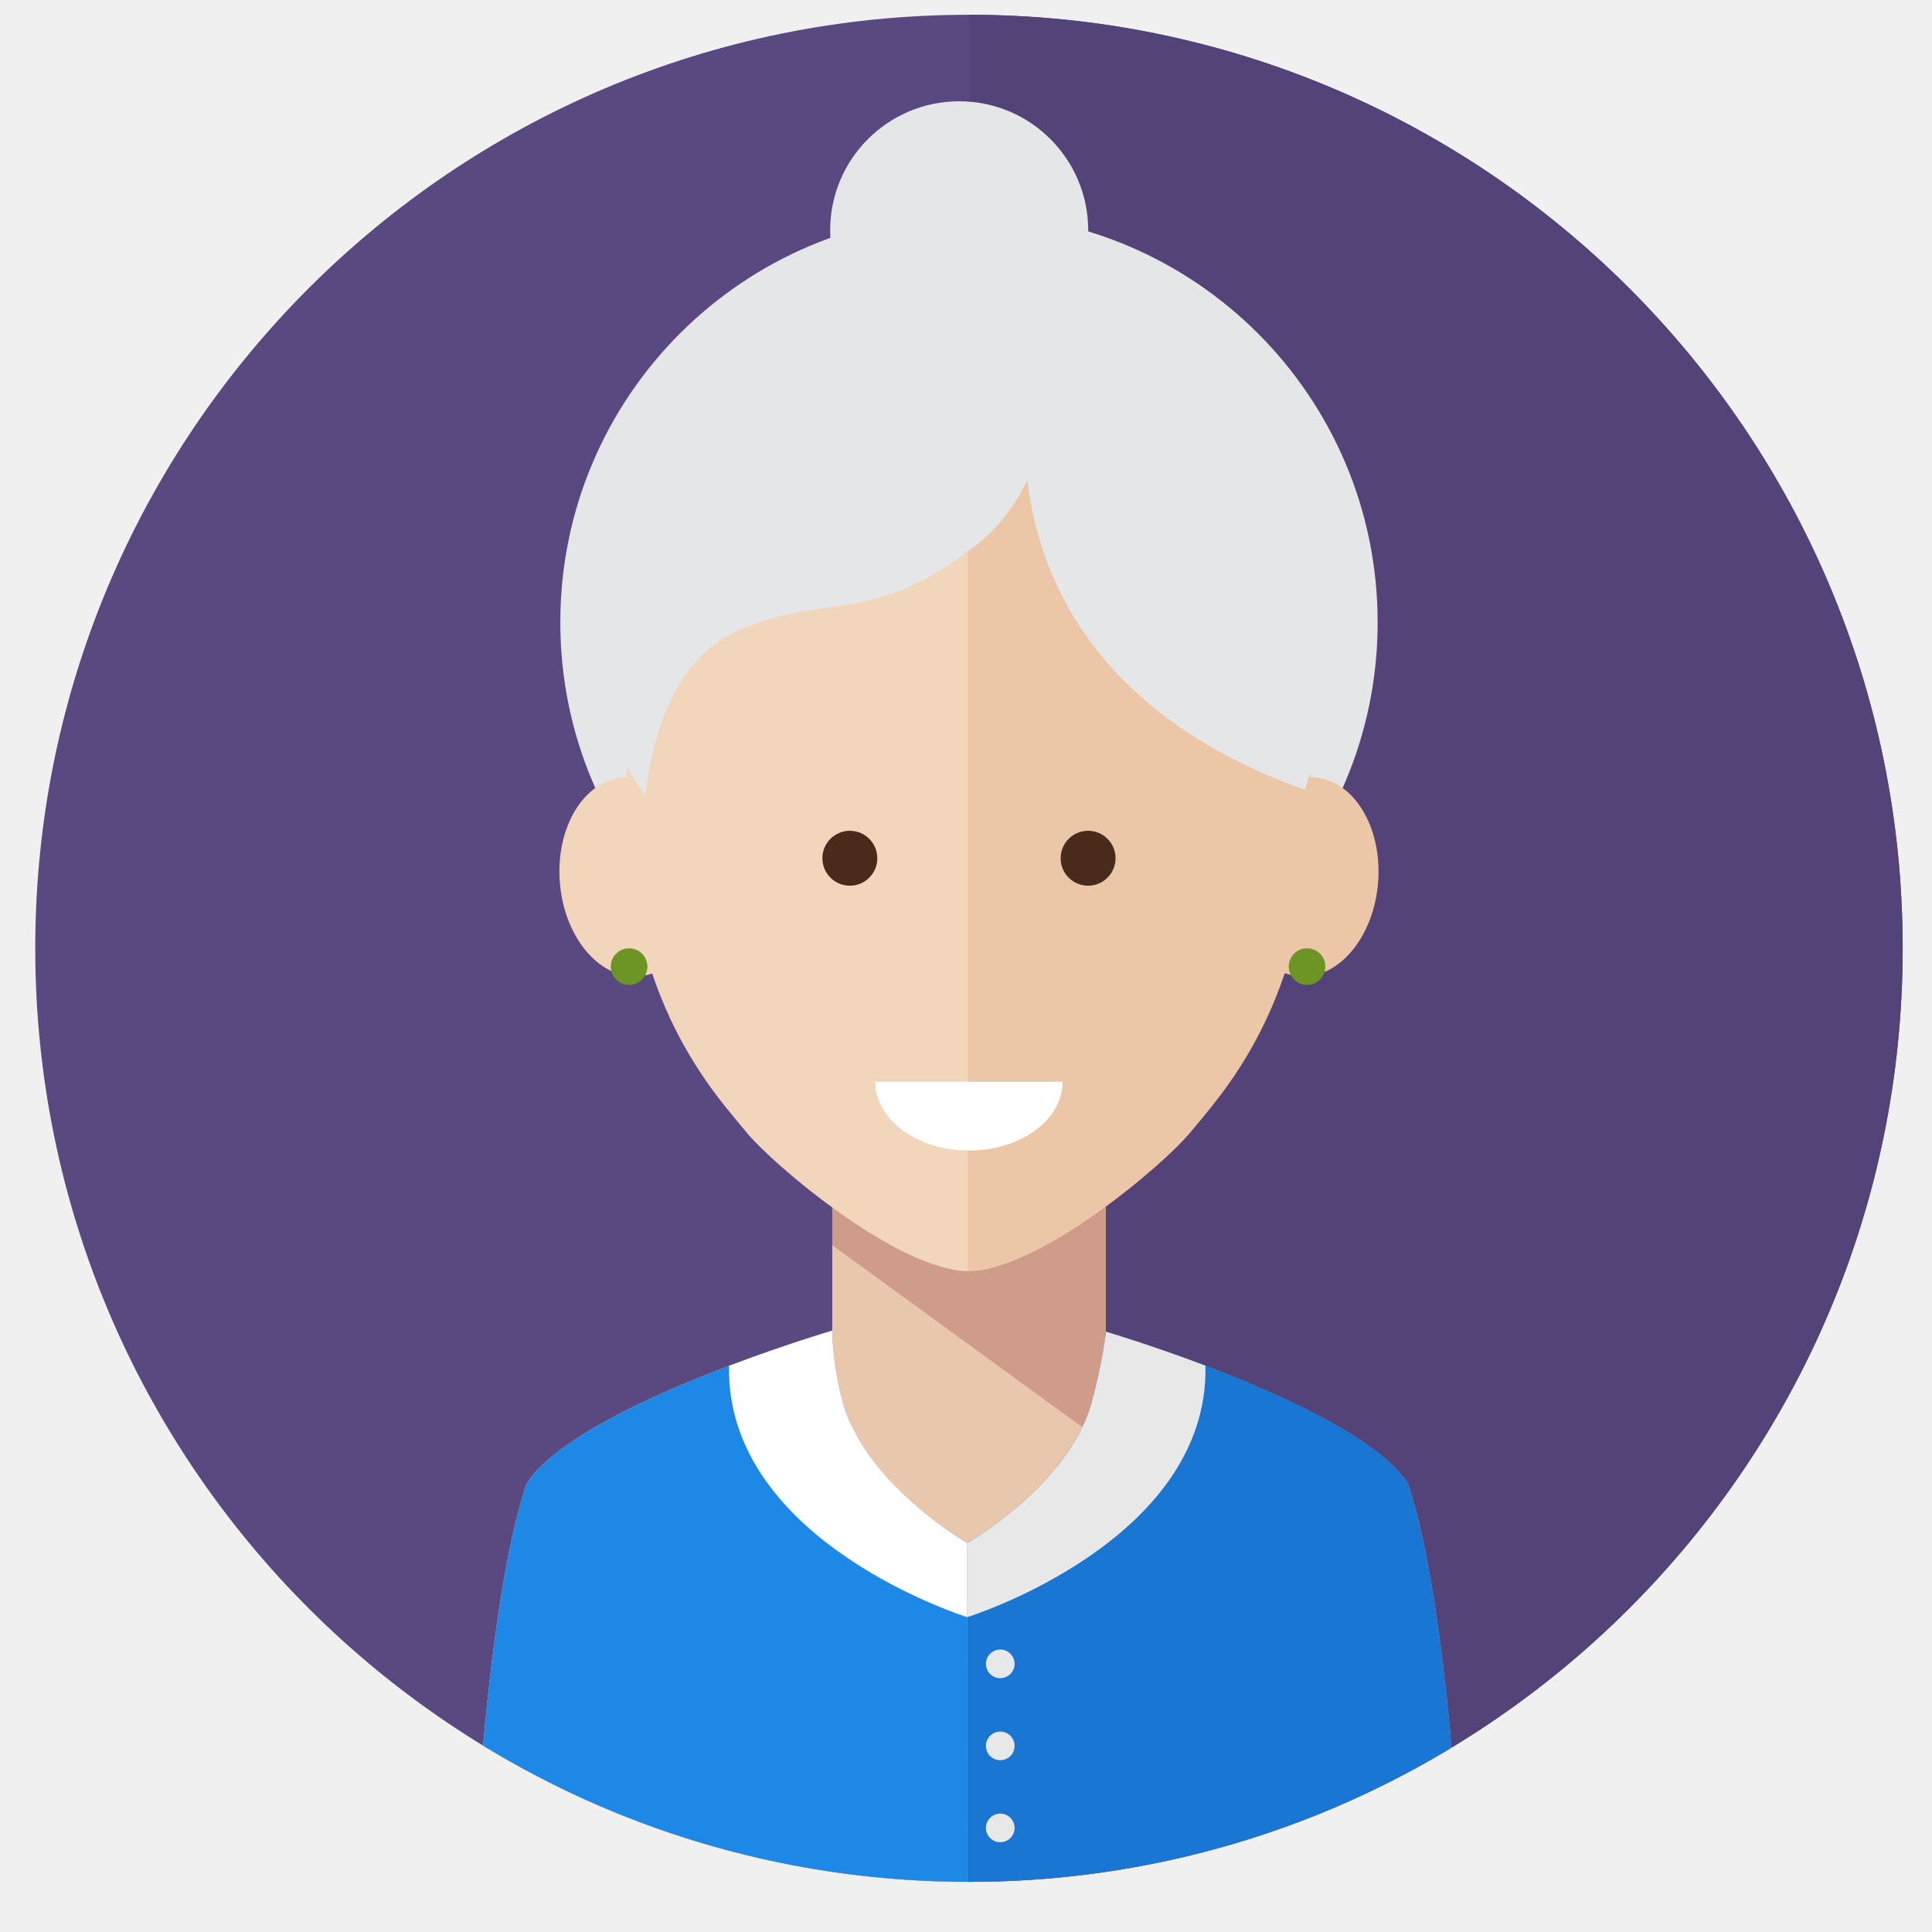
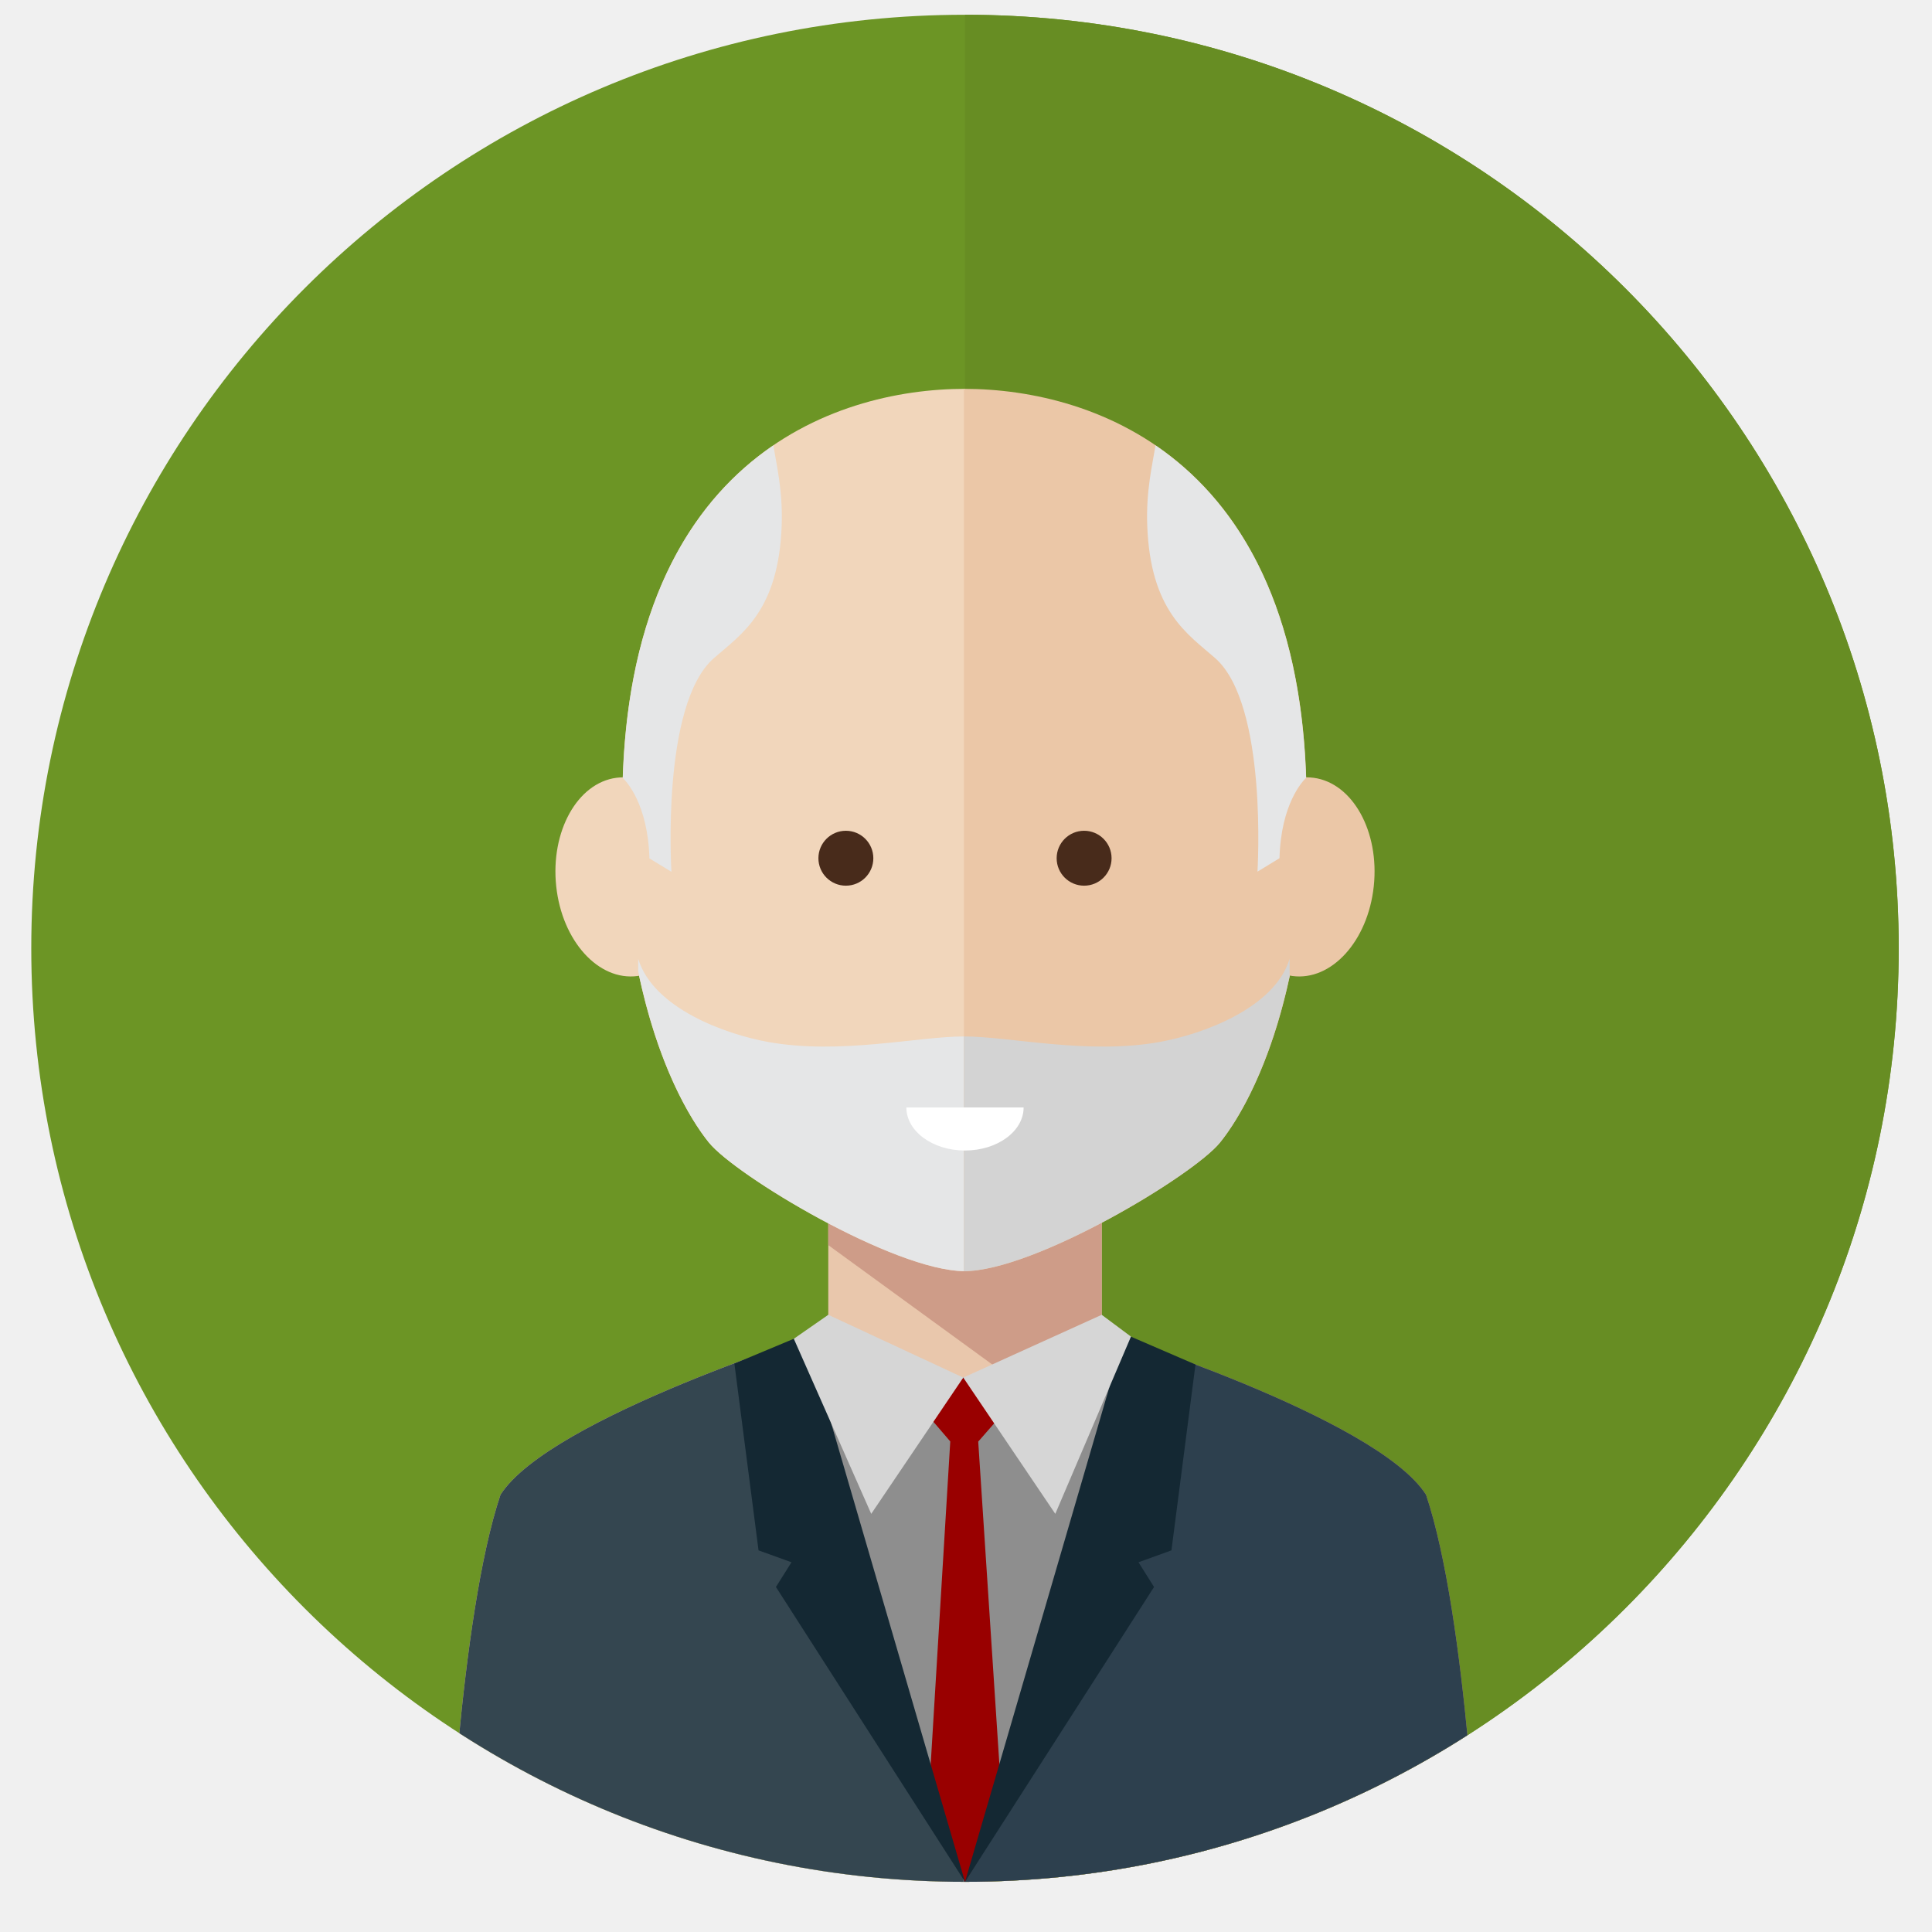
<svg xmlns="http://www.w3.org/2000/svg" xmlns:xlink="http://www.w3.org/1999/xlink" width="255px" height="255px" viewBox="0 0 255 255" version="1.1">
  <defs>
-     <path id="path-1" d="M246.956,123.281 C246.956,55.231 191.782,0.067 123.717,0.067 C55.657,0.067 0.481,55.231 0.481,123.281 C0.481,191.333 55.657,246.496 123.717,246.496 C191.782,246.496 246.956,191.333 246.956,123.281" />
+     <path id="path-1" d="M247.604,123.28 C247.604,55.231 192.43,0.067 124.366,0.067 C56.305,0.067 1.129,55.231 1.129,123.28 C1.129,191.331 56.305,246.496 124.366,246.496 C192.43,246.496 247.604,191.331 247.604,123.28" />
  </defs>
  <g id="Smartphone" stroke="none" stroke-width="1" fill="none" fill-rule="evenodd">
-     <g id="avatars_profile" transform="translate(-2493, 0)">
-       <g id="img_profile_avatar_09" transform="translate(2496, 1.881356)">
-         <path d="M248.131,123.283 C248.131,55.234 192.955,0.068 124.892,0.068 C56.83,0.068 1.653,55.234 1.653,123.283 C1.653,191.333 56.83,246.496 124.892,246.496 C192.955,246.496 248.131,191.333 248.131,123.283" id="Fill-176" fill="#5A4980" />
-         <path d="M248.131,123.283 C248.131,55.234 192.955,0.068 124.892,0.068 L124.892,246.496 C192.955,246.496 248.131,191.333 248.131,123.283" id="Fill-177" fill="#534378" />
-         <g id="Group-203" transform="translate(1.173066, 0)">
+     <g id="avatars_profile" transform="translate(-3117, 0)">
+       <g id="img_profile_avatar_11" transform="translate(3120, 1.881356)">
+         <path d="M247.606,123.283 C247.606,55.233 192.43,0.067 124.367,0.067 C56.305,0.067 1.128,55.233 1.128,123.283 C1.128,191.333 56.305,246.496 124.367,246.496 C192.43,246.496 247.606,191.333 247.606,123.283" id="Fill-230" fill="#6C9525" />
+         <path d="M247.606,123.283 C247.606,55.233 192.43,0.067 124.367,0.067 L124.367,246.496 C192.43,246.496 247.606,191.333 247.606,123.283" id="Fill-231" fill="#678D23" />
+         <g id="Group-256">
          <mask id="mask-2" fill="white">
            <use xlink:href="#path-1" />
          </mask>
-           <g id="Clip-179" />
-           <path d="M141.766,195.465 L123.491,246.714 L105.674,195.465 L105.674,155.899 L141.766,155.899 L141.766,195.465" id="Fill-178" fill="#E9C7AC" mask="url(#mask-2)" />
-           <path d="M141.766,188.733 L105.674,162.459 L105.674,155.899 L141.766,155.899 L141.766,188.733" id="Fill-180" fill="#CE9C88" mask="url(#mask-2)" />
-           <path d="M123.491,246.714 L123.491,197.431 C123.491,197.431 110.026,194.093 107.06,183.189 C105.633,177.948 105.674,173.745 105.674,173.745 C105.674,173.745 71.884,183.684 65.312,193.953 C59.844,210.231 58.343,246.714 58.343,246.714 L123.491,246.714" id="Fill-181" fill="#E9C7AC" mask="url(#mask-2)" />
-           <path d="M123.491,246.714 L123.491,201.78 C123.491,201.78 136.953,194.093 139.924,183.189 C141.349,177.948 141.309,173.745 141.309,173.745 C141.309,173.745 175.099,183.684 181.671,193.953 C187.14,210.231 188.64,246.714 188.64,246.714 L123.491,246.714" id="Fill-182" fill="#CE9C88" mask="url(#mask-2)" />
-           <path d="M123.491,246.714 L123.491,201.78 C123.491,201.78 110.026,194.093 107.06,183.189 C105.633,177.948 105.674,173.745 105.674,173.745 C105.674,173.745 71.884,183.684 65.312,193.953 C59.844,210.231 58.343,246.714 58.343,246.714 L123.491,246.714" id="Fill-183" fill="#1E88E6" mask="url(#mask-2)" />
-           <path d="M123.491,246.714 L123.491,201.78 C123.491,201.78 136.953,194.093 139.924,183.189 C141.349,177.948 141.803,173.891 141.803,173.891 C141.803,173.891 175.099,183.684 181.671,193.953 C187.14,210.231 188.64,246.714 188.64,246.714 L123.491,246.714" id="Fill-184" fill="#1976D3" mask="url(#mask-2)" />
-           <path d="M139.456,28.512 C139.456,19.11 131.832,11.488 122.428,11.488 C113.023,11.488 105.4,19.11 105.4,28.512 C105.4,37.916 113.023,45.536 122.428,45.536 C131.832,45.536 139.456,37.916 139.456,28.512" id="Fill-185" fill="#E5E6E7" mask="url(#mask-2)" />
-           <path d="M177.659,80.258 C177.659,50.475 153.508,26.331 123.719,26.331 C93.929,26.331 69.78,50.475 69.78,80.258 C69.78,110.042 93.929,134.186 123.719,134.186 C153.508,134.186 177.659,110.042 177.659,80.258" id="Fill-186" fill="#E5E6E7" mask="url(#mask-2)" />
-           <path d="M123.719,49.441 C106.196,49.441 78.484,59.093 78.484,104.317 C78.484,130.429 90.438,142.742 94.267,147.473 C97.793,151.828 114.427,165.901 123.719,165.901 L123.719,49.441" id="Fill-187" fill="#F1D6BB" mask="url(#mask-2)" />
-           <path d="M69.766,115.101 C68.993,107.875 72.548,101.463 77.702,100.778 C82.861,100.092 87.666,105.395 88.439,112.621 C89.213,119.846 85.656,126.256 80.502,126.941 C75.345,127.627 70.54,122.326 69.766,115.101" id="Fill-188" fill="#F1D6BB" mask="url(#mask-2)" />
-           <path d="M123.577,49.441 C141.1,49.441 168.812,59.093 168.812,104.317 C168.812,130.429 156.857,142.742 153.027,147.473 C149.505,151.828 132.869,165.901 123.577,165.901 L123.577,49.441" id="Fill-189" fill="#EBC7A7" mask="url(#mask-2)" />
-           <path d="M177.672,115.101 C178.446,107.875 174.89,101.463 169.737,100.778 C164.578,100.092 159.773,105.395 158.999,112.621 C158.226,119.846 161.781,126.256 166.937,126.941 C172.094,127.627 176.899,122.326 177.672,115.101" id="Fill-190" fill="#EBC7A7" mask="url(#mask-2)" />
-           <path d="M123.719,149.973 C130.551,149.973 136.088,145.911 136.088,140.897 L111.351,140.897 C111.351,145.911 116.887,149.973 123.719,149.973" id="Fill-191" fill="#FFFFFF" mask="url(#mask-2)" />
-           <path d="M132.149,45.922 C132.149,45.922 121.48,85.715 168.061,102.376 C179.222,65.949 158.832,42.189 132.149,45.922" id="Fill-192" fill="#E5E6E7" mask="url(#mask-2)" />
-           <path d="M143.066,111.396 C143.066,113.396 141.444,115.02 139.441,115.02 C137.439,115.02 135.817,113.396 135.817,111.396 C135.817,109.395 137.439,107.772 139.441,107.772 C141.444,107.772 143.066,109.395 143.066,111.396" id="Fill-193" fill="#482B1B" mask="url(#mask-2)" />
-           <path d="M111.621,111.396 C111.621,113.396 109.999,115.02 107.996,115.02 C105.994,115.02 104.372,113.396 104.372,111.396 C104.372,109.395 105.994,107.772 107.996,107.772 C109.999,107.772 111.621,109.395 111.621,111.396" id="Fill-194" fill="#482B1B" mask="url(#mask-2)" />
-           <path d="M123.124,35.214 C122.285,35.106 121.408,35.032 120.467,35.024 C120.467,35.024 90.867,37.24 82.632,75.782 C78.677,78.747 71.429,90.277 80.983,103.123 C82.3,92.252 86.284,84.378 93.174,81.38 C105.4,76.063 110.434,81.004 124.602,70.134 C132.876,63.785 135.85,51.022 134.02,43.887 C130.729,35.024 122.328,35.356 123.124,35.214" id="Fill-195" fill="#E5E6E7" mask="url(#mask-2)" />
-           <path d="M170.758,125.699 C170.758,127.034 169.676,128.116 168.341,128.116 C167.005,128.116 165.924,127.034 165.924,125.699 C165.924,124.364 167.005,123.283 168.341,123.283 C169.676,123.283 170.758,124.364 170.758,125.699" id="Fill-196" fill="#6C9525" mask="url(#mask-2)" />
-           <path d="M81.275,125.699 C81.275,127.034 80.193,128.116 78.858,128.116 C77.523,128.116 76.441,127.034 76.441,125.699 C76.441,124.364 77.523,123.283 78.858,123.283 C80.193,123.283 81.275,124.364 81.275,125.699" id="Fill-197" fill="#6C9525" mask="url(#mask-2)" />
-           <path d="M129.739,217.727 C129.739,218.771 128.892,219.617 127.848,219.617 C126.804,219.617 125.957,218.771 125.957,217.727 C125.957,216.685 126.804,215.838 127.848,215.838 C128.892,215.838 129.739,216.685 129.739,217.727" id="Fill-198" fill="#E8E8E8" mask="url(#mask-2)" />
-           <path d="M129.739,228.554 C129.739,229.598 128.892,230.444 127.848,230.444 C126.804,230.444 125.957,229.598 125.957,228.554 C125.957,227.512 126.804,226.665 127.848,226.665 C128.892,226.665 129.739,227.512 129.739,228.554" id="Fill-199" fill="#E8E8E8" mask="url(#mask-2)" />
-           <path d="M129.739,239.381 C129.739,240.425 128.892,241.271 127.848,241.271 C126.804,241.271 125.957,240.425 125.957,239.381 C125.957,238.337 126.804,237.491 127.848,237.491 C128.892,237.491 129.739,238.337 129.739,239.381" id="Fill-200" fill="#E8E8E8" mask="url(#mask-2)" />
-           <path d="M141.803,173.891 C141.803,173.891 141.349,177.948 139.924,183.189 C136.953,194.093 123.491,201.78 123.491,201.78 L123.491,211.562 C123.491,211.562 155.408,201.63 154.935,178.37 C147.656,175.616 141.803,173.891 141.803,173.891" id="Fill-201" fill="#E8E8E8" mask="url(#mask-2)" />
-           <path d="M123.34,201.69 C122.073,200.938 113.222,195.474 108.882,187.578 C108.117,186.184 107.476,184.722 107.058,183.189 C107.048,183.151 107.039,183.113 107.031,183.076 C105.636,177.889 105.674,173.745 105.674,173.745 C105.674,173.745 99.568,175.542 92.049,178.395 C91.598,201.638 123.491,211.562 123.491,211.562 L123.491,201.78 C123.491,201.78 123.439,201.749 123.34,201.69" id="Fill-202" fill="#FFFFFF" mask="url(#mask-2)" />
+           <g id="Clip-233" />
+           <path d="M142.414,195.464 L124.139,246.714 L106.322,195.464 L106.322,155.897 L142.414,155.897 L142.414,195.464" id="Fill-232" fill="#E9C7AC" mask="url(#mask-2)" />
+           <path d="M142.414,188.733 L106.322,162.459 L106.322,155.897 L142.414,155.897 L142.414,188.733" id="Fill-234" fill="#CE9C88" mask="url(#mask-2)" />
+           <path d="M124.139,246.714 L124.139,197.43 C124.139,197.43 110.674,194.093 107.708,183.189 C106.281,177.948 106.322,173.743 106.322,173.743 C106.322,173.743 69.632,185.134 63.06,195.402 C57.592,211.679 56.092,248.164 56.092,248.164 L124.139,246.714" id="Fill-235" fill="#E9C7AC" mask="url(#mask-2)" />
+           <path d="M124.139,246.714 L124.139,197.43 C124.139,197.43 137.602,194.093 140.572,183.189 C141.998,177.948 141.957,173.743 141.957,173.743 C141.957,173.743 178.646,185.134 185.219,195.402 C190.688,211.679 192.188,248.164 192.188,248.164 L124.139,246.714" id="Fill-236" fill="#CE9C88" mask="url(#mask-2)" />
+           <path d="M124.139,246.714 L124.139,197.43 C124.139,197.43 110.674,194.093 107.708,183.189 C106.281,177.948 106.322,173.743 106.322,173.743 C106.322,173.743 69.632,185.134 63.06,195.402 C57.592,211.679 56.092,248.164 56.092,248.164 L124.139,246.714" id="Fill-237" fill="#344650" mask="url(#mask-2)" />
+           <path d="M124.139,246.714 L124.139,197.43 C124.139,197.43 137.602,194.093 140.572,183.189 C141.998,177.948 141.957,173.743 141.957,173.743 C141.957,173.743 178.646,185.134 185.219,195.402 C190.688,211.679 192.188,248.164 192.188,248.164 L124.139,246.714" id="Fill-238" fill="#2D404E" mask="url(#mask-2)" />
+           <path d="M146.745,175.259 L124.139,179.944 L101.534,175.259 L124.366,246.496 L146.745,175.259" id="Fill-239" fill="#8E8E8E" mask="url(#mask-2)" />
+           <path d="M129.263,184.792 L124.139,179.944 L119.355,184.792 L122.423,188.371 L119.416,237.962 L124.367,246.496 L129.384,238.263 L126.114,188.393 L129.263,184.792" id="Fill-240" fill="#990000" mask="url(#mask-2)" />
+           <path d="M145.467,174.195 L124.367,246.496 L149.32,207.58 L147.266,204.318 L151.616,202.747 L154.788,178.218 L145.467,174.195" id="Fill-241" fill="#142833" mask="url(#mask-2)" />
+           <path d="M103.268,174.195 L124.367,246.496 L99.414,207.58 L101.467,204.318 L97.118,202.747 L93.931,178.099 L103.268,174.195" id="Fill-242" fill="#142833" mask="url(#mask-2)" />
+           <path d="M111.992,197.928 L124.139,179.944 L106.322,171.656 L101.773,174.82 L111.992,197.928" id="Fill-243" fill="#D6D6D6" mask="url(#mask-2)" />
+           <path d="M136.286,197.928 L124.139,179.944 L142.414,171.656 L146.275,174.533 L136.286,197.928" id="Fill-244" fill="#D6D6D6" mask="url(#mask-2)" />
+           <path d="M124.367,49.441 C106.844,49.441 79.132,59.093 79.132,104.316 C79.132,130.429 86.737,144.19 90.566,148.923 C94.092,153.276 115.075,165.899 124.367,165.899 L124.367,49.441" id="Fill-245" fill="#F1D6BB" mask="url(#mask-2)" />
+           <path d="M70.414,115.101 C69.641,107.875 73.196,101.463 78.35,100.778 C83.509,100.092 88.314,105.395 89.087,112.621 C89.861,119.844 86.305,126.256 81.15,126.941 C75.993,127.626 71.188,122.324 70.414,115.101" id="Fill-246" fill="#F1D6BB" mask="url(#mask-2)" />
+           <path d="M124.225,49.441 C141.748,49.441 169.46,59.093 169.46,104.316 C169.46,130.429 161.855,144.19 158.025,148.923 C154.503,153.276 133.517,165.899 124.225,165.899 L124.225,49.441" id="Fill-247" fill="#EBC7A7" mask="url(#mask-2)" />
+           <path d="M178.32,115.101 C179.094,107.875 175.538,101.463 170.385,100.778 C165.226,100.092 160.421,105.395 159.647,112.621 C158.874,119.844 162.429,126.256 167.585,126.941 C172.742,127.626 177.547,122.324 178.32,115.101" id="Fill-248" fill="#EBC7A7" mask="url(#mask-2)" />
+           <path d="M98.363,135.642 C92.759,134.627 83.229,131.202 81.236,124.679 L81.236,126.317 C83.77,138.537 88.007,145.76 90.566,148.923 C94.074,153.254 114.864,165.77 124.225,165.894 L124.225,134.917 C118.118,134.917 107.877,137.363 98.363,135.642" id="Fill-249" fill="#E5E6E7" mask="url(#mask-2)" />
+           <path d="M158.025,148.923 C160.539,145.818 164.664,138.795 167.213,126.98 L167.213,124.679 C165.219,131.202 155.69,134.627 150.087,135.642 C140.571,137.363 130.332,134.917 124.225,134.917 L124.225,165.899 C133.517,165.899 154.503,153.276 158.025,148.923" id="Fill-250" fill="#D3D3D3" mask="url(#mask-2)" />
+           <path d="M124.367,149.973 C128.641,149.973 132.104,147.431 132.104,144.294 L116.63,144.294 C116.63,147.431 120.094,149.973 124.367,149.973" id="Fill-251" fill="#FFFFFF" mask="url(#mask-2)" />
+           <path d="M143.714,111.394 C143.714,113.396 142.092,115.018 140.09,115.018 C138.087,115.018 136.465,113.396 136.465,111.394 C136.465,109.394 138.087,107.77 140.09,107.77 C142.092,107.77 143.714,109.394 143.714,111.394" id="Fill-252" fill="#482B1B" mask="url(#mask-2)" />
+           <path d="M112.269,111.394 C112.269,113.396 110.647,115.018 108.644,115.018 C106.642,115.018 105.02,113.396 105.02,111.394 C105.02,109.394 106.642,107.77 108.644,107.77 C110.647,107.77 112.269,109.394 112.269,111.394" id="Fill-253" fill="#482B1B" mask="url(#mask-2)" />
+           <path d="M165.876,111.394 C166.074,104.225 168.932,101.221 169.392,100.782 C169.392,100.775 169.392,100.767 169.39,100.76 C169.377,100.38 169.363,100.014 169.348,99.64 C168.322,76.842 159.796,63.907 149.517,56.901 C149.093,59.48 148.26,62.881 148.419,67.421 C148.819,78.791 153.769,81.81 157.374,84.97 C164.369,91.104 162.97,113.166 162.97,113.166 L165.876,111.394" id="Fill-254" fill="#E5E6E7" mask="url(#mask-2)" />
+           <path d="M79.246,99.599 C79.232,100.002 79.215,100.395 79.2,100.802 C79.658,101.24 82.517,104.244 82.716,111.416 L85.622,113.186 C85.622,113.186 84.222,91.126 91.218,84.991 C94.823,81.83 99.773,78.812 100.173,67.443 C100.332,62.891 99.494,59.484 99.071,56.903 C88.8,63.906 80.28,76.83 79.246,99.599" id="Fill-255" fill="#E5E6E7" mask="url(#mask-2)" />
        </g>
      </g>
    </g>
  </g>
</svg>
